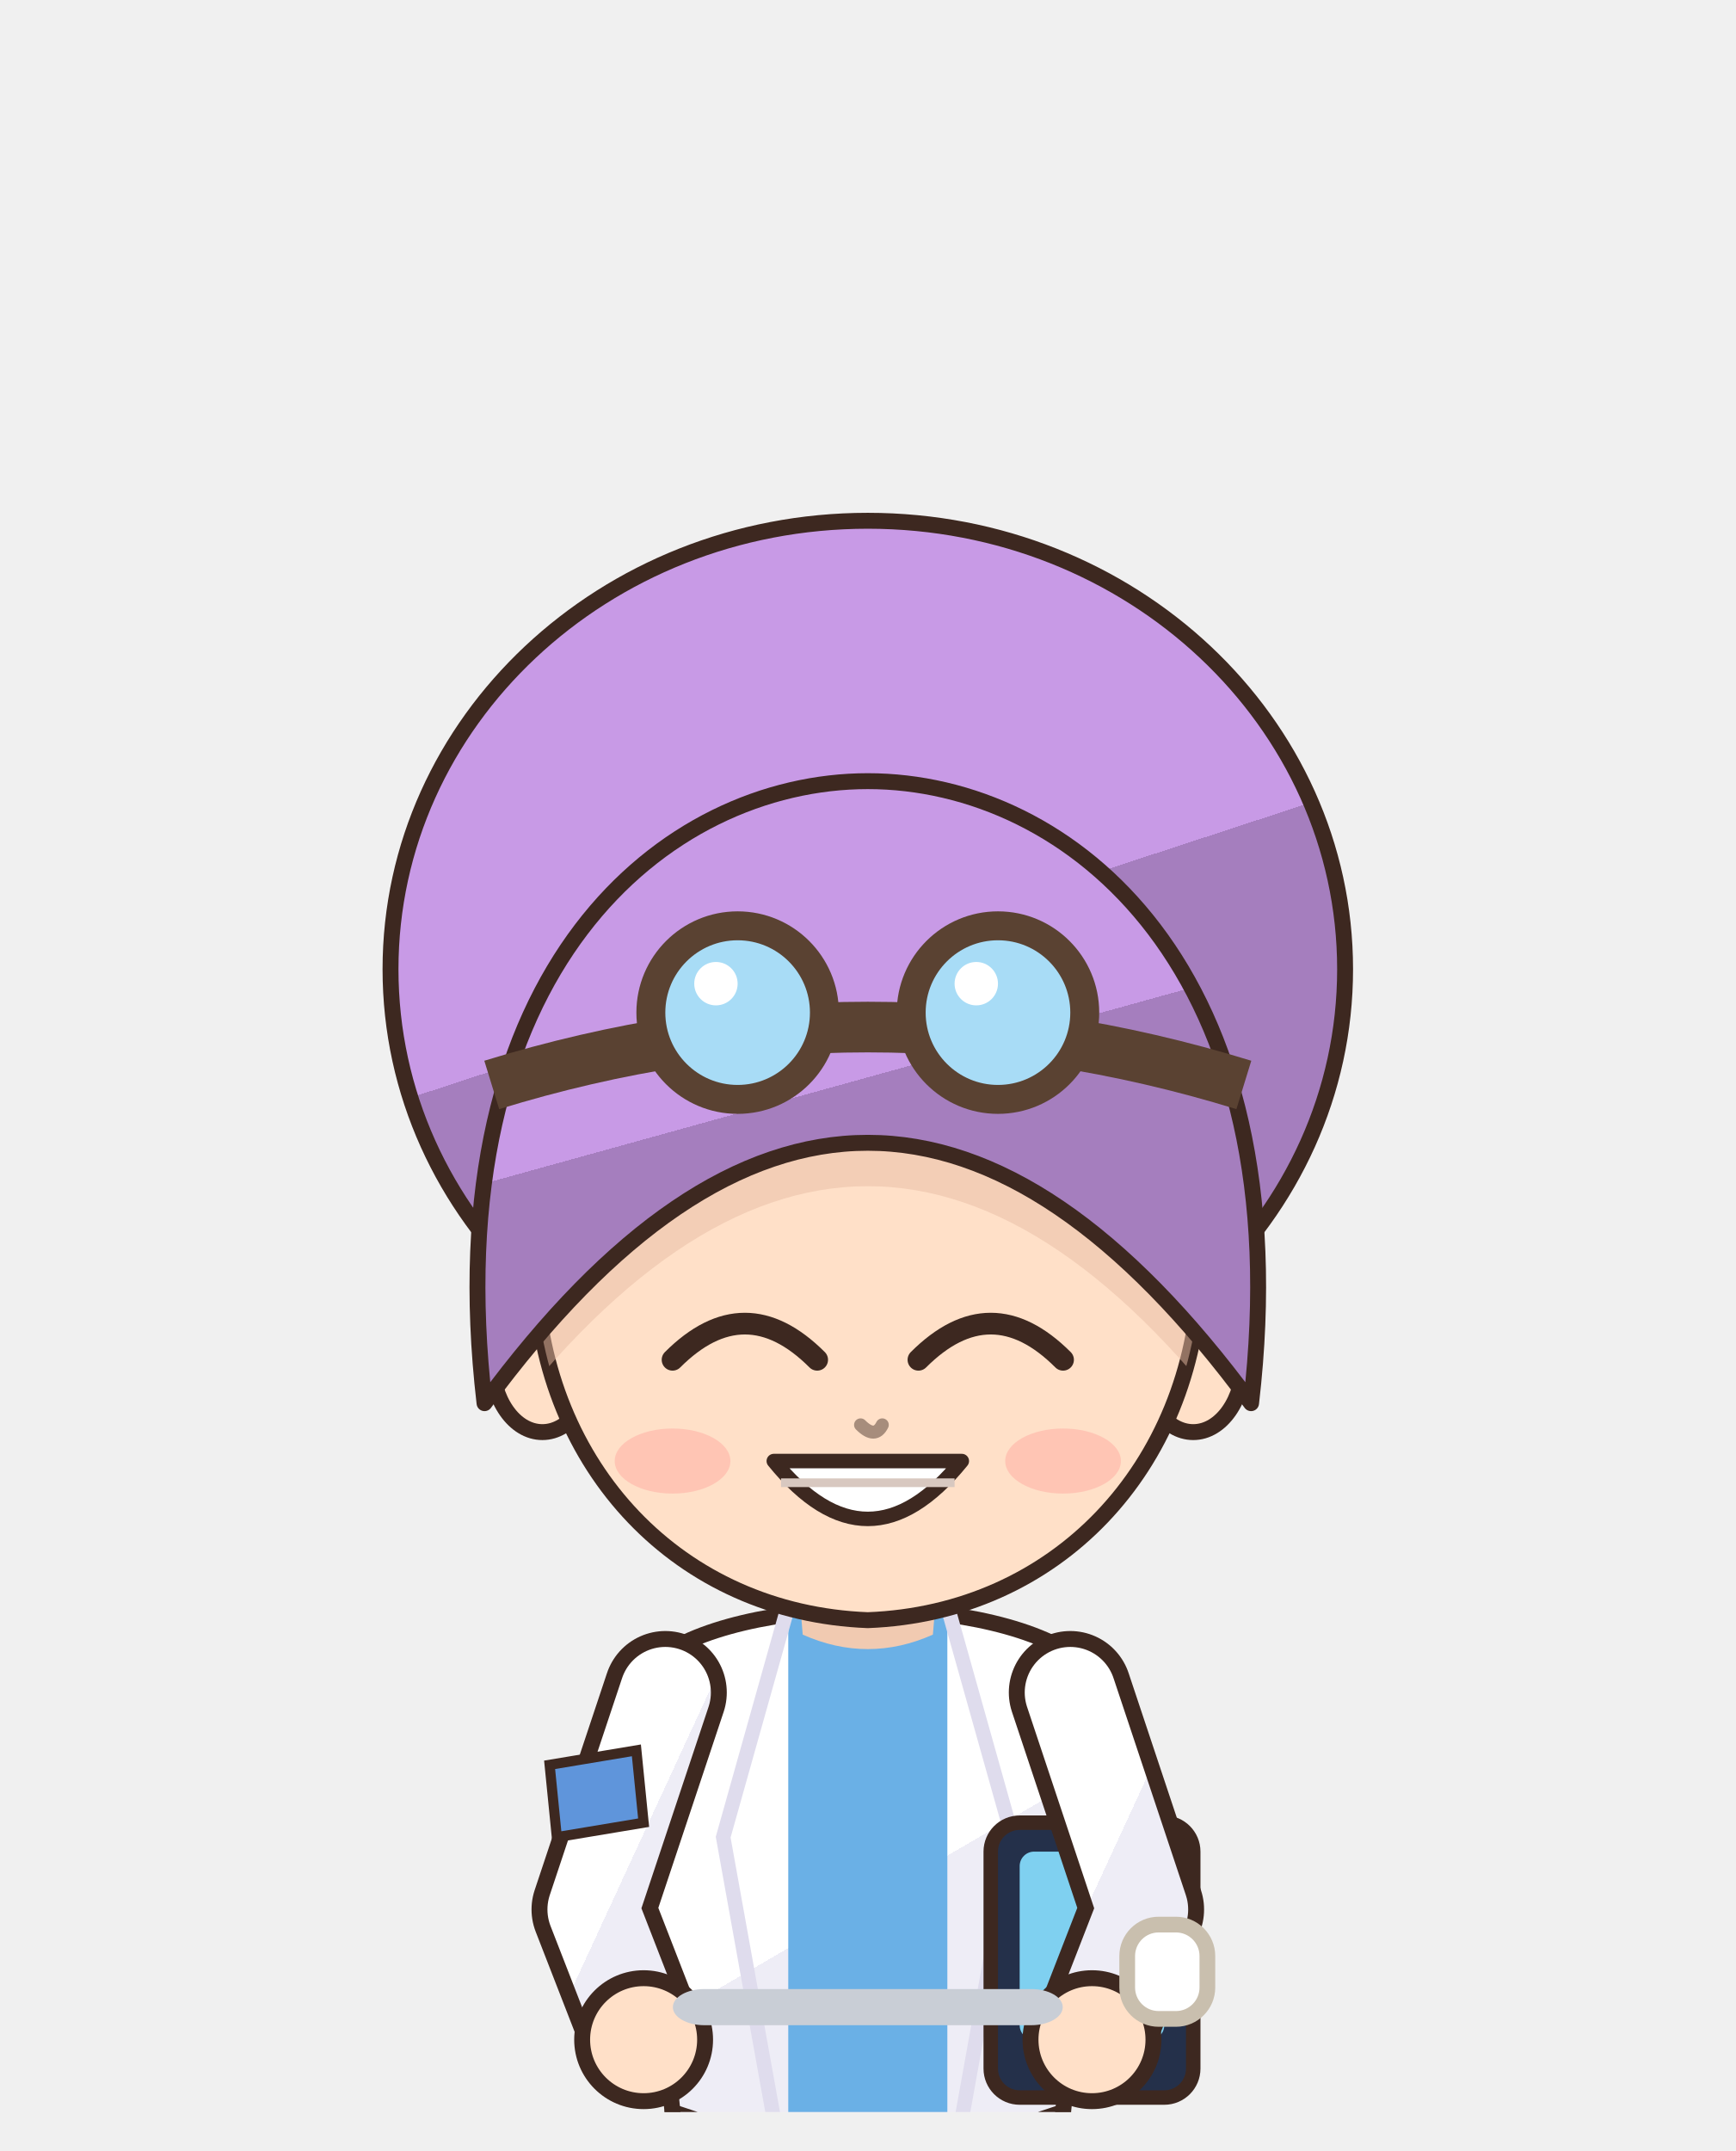
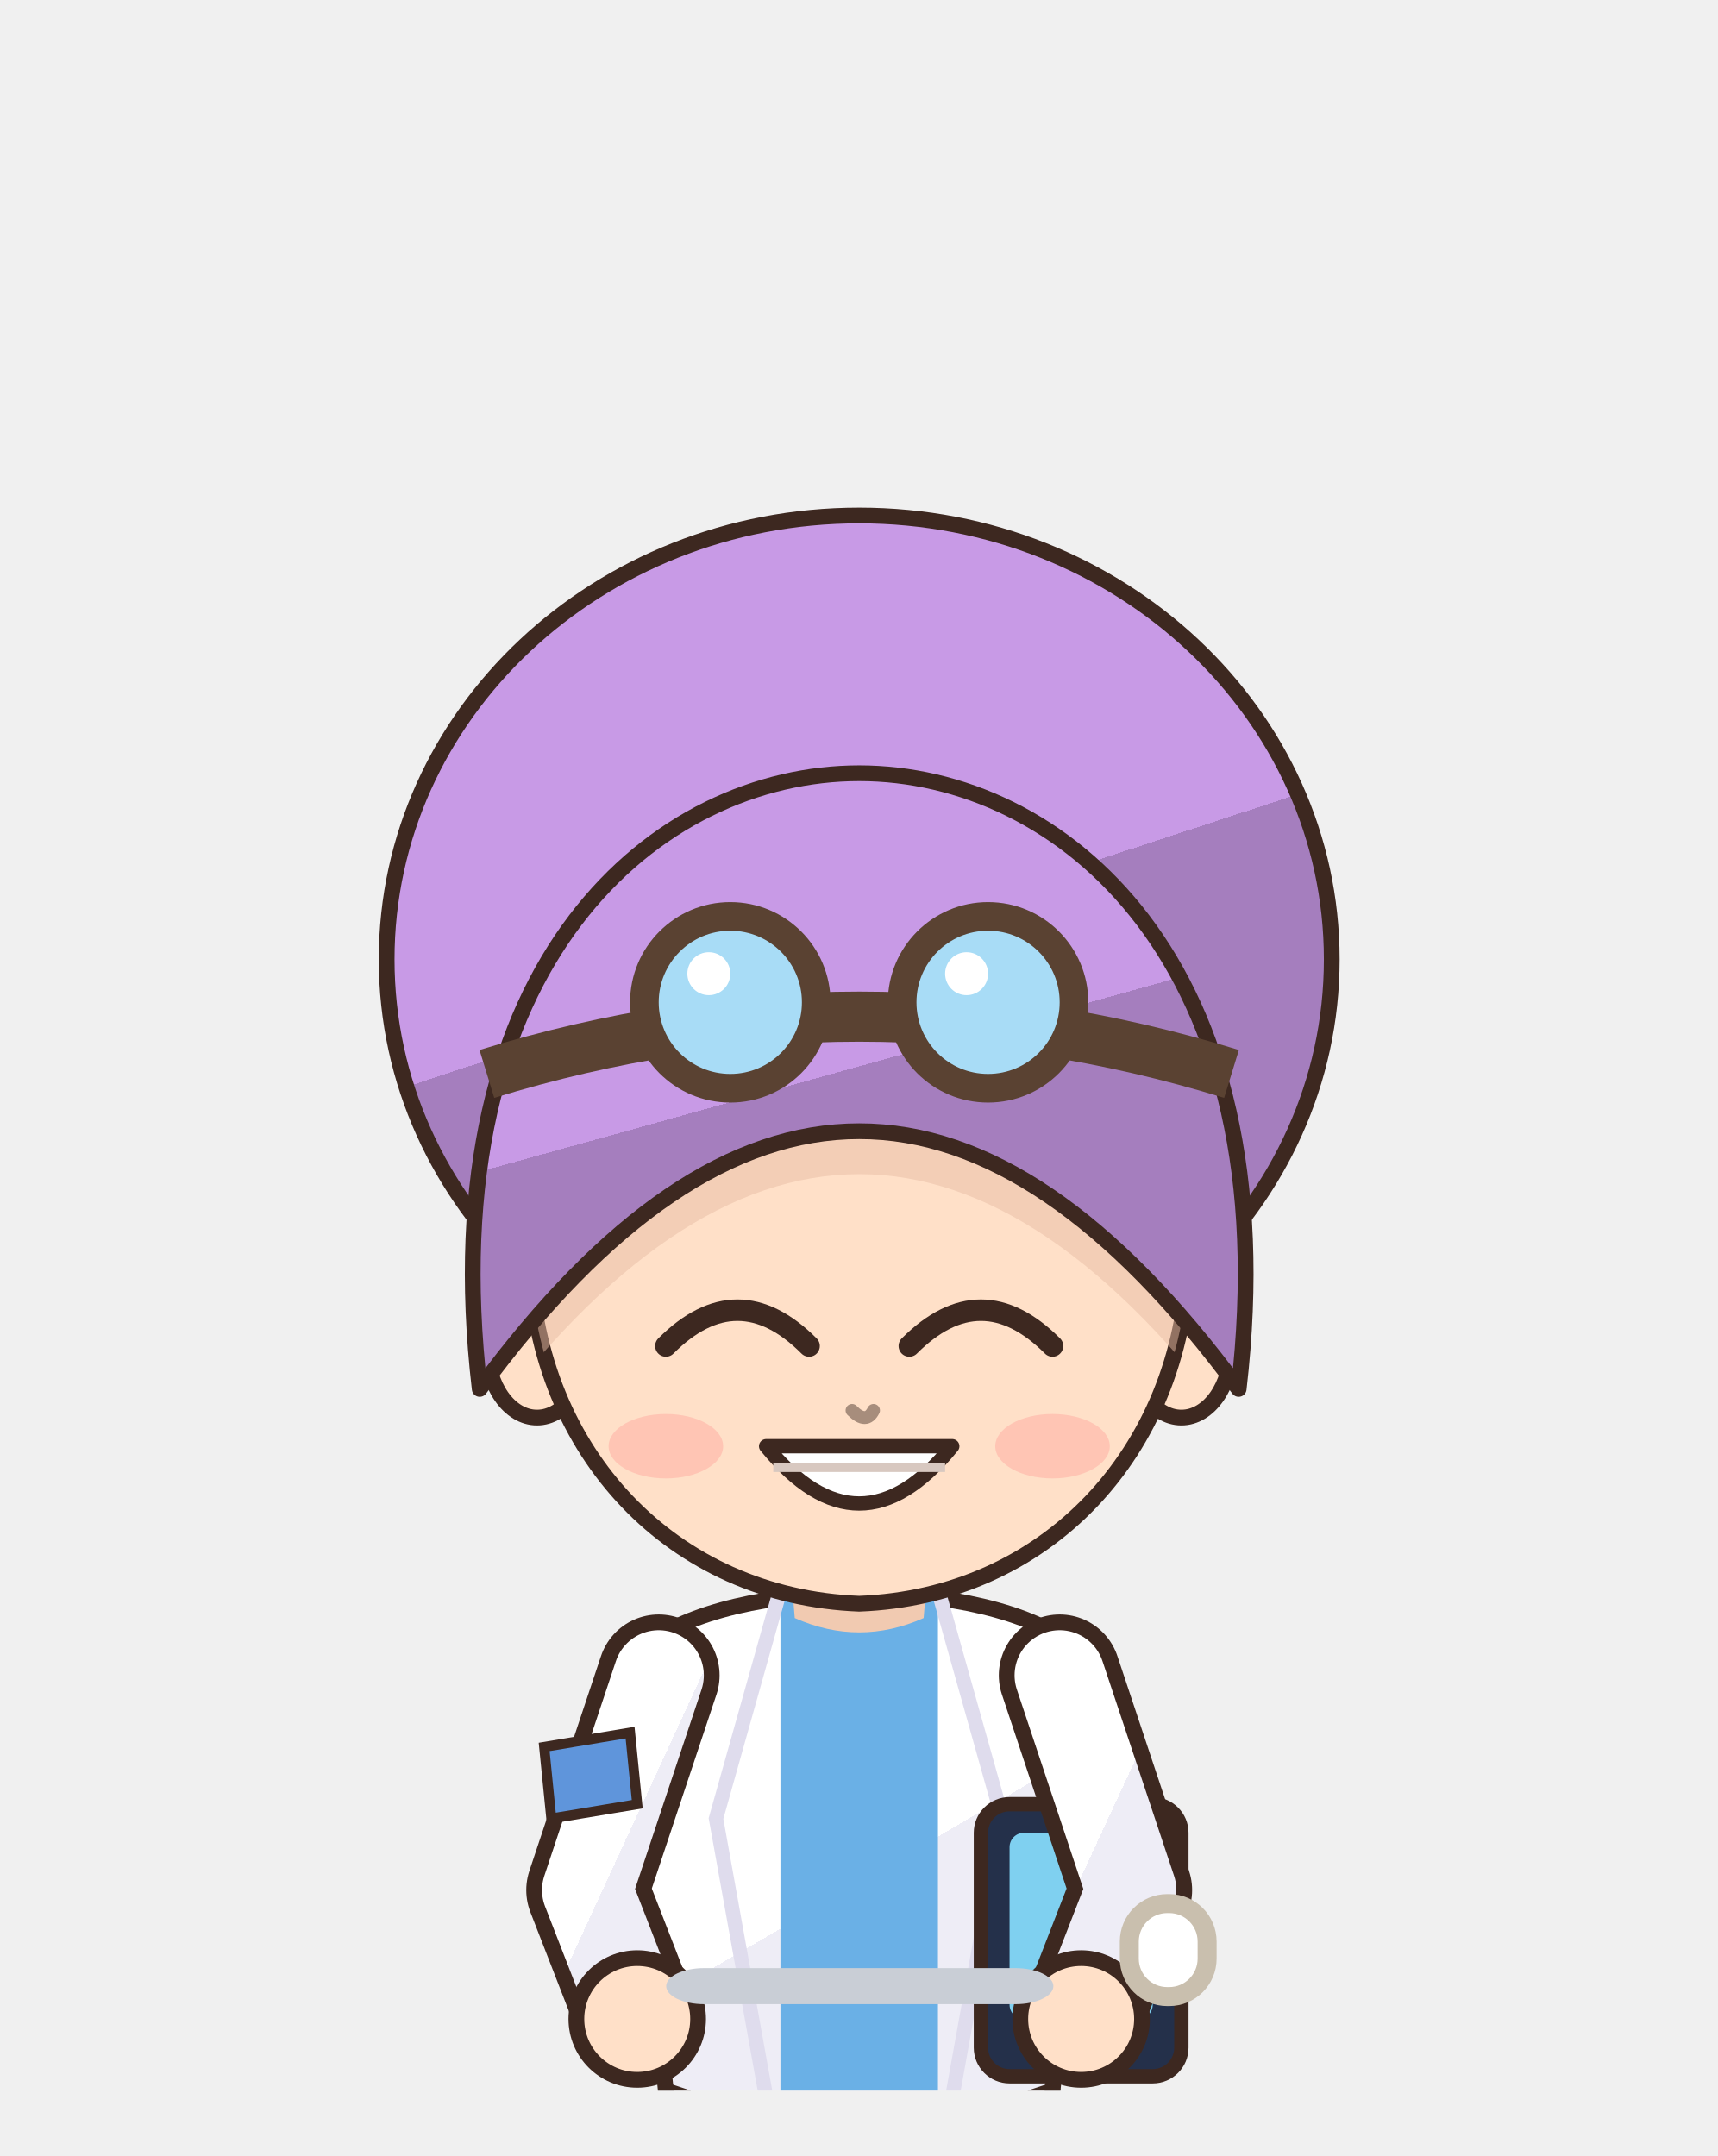
- <svg xmlns="http://www.w3.org/2000/svg" viewBox="593.1 277.2 110.4 136.8" width="110.4" height="136.8">
-   <svg x="593.1" y="277.2" viewBox="-120 -180 240 292" width="110.4" height="134.32">
+ <svg xmlns="http://www.w3.org/2000/svg" viewBox="567.4 300.4 90.5 113.6" width="90.5" height="113.6">
+   <svg x="567.4" y="300.4" viewBox="-120 -180 240 292" width="90.537" height="110.153">
    <defs>
      <linearGradient id="hair38" x1="0" y1="0" x2=".35" y2="1">
        <stop offset="0" stop-color="#c89ae6" />
        <stop offset=".58" stop-color="#c89ae6" />
        <stop offset=".58" stop-color="#a57ebe" />
        <stop offset="1" stop-color="#a57ebe" />
      </linearGradient>
      <radialGradient id="skin38" cx=".4" cy=".32" r=".85">
        <stop offset="0" stop-color="#ffe0c8" />
        <stop offset=".84" stop-color="#ffe0c8" />
        <stop offset=".84" stop-color="#f1cab1" />
        <stop offset="1" stop-color="#f1cab1" />
      </radialGradient>
      <linearGradient id="cloth38" x1="0" y1="0" x2=".45" y2="1">
        <stop offset="0" stop-color="#ffffff" />
        <stop offset=".6" stop-color="#ffffff" />
        <stop offset=".6" stop-color="#eeedf6" />
        <stop offset="1" stop-color="#eeedf6" />
      </linearGradient>
      <linearGradient id="iris38" x1="0" y1="0" x2="0" y2="1">
        <stop offset="0" stop-color="#28213e" />
        <stop offset=".5" stop-color="#5a4a8a" />
        <stop offset="1" stop-color="#a49bbe" />
      </linearGradient>
      <linearGradient id="straw38" x1="0" y1="0" x2=".3" y2="1">
        <stop offset="0" stop-color="#ffe39a" />
        <stop offset=".58" stop-color="#ffe39a" />
        <stop offset=".58" stop-color="#e9b456" />
        <stop offset="1" stop-color="#e9b456" />
      </linearGradient>
      <clipPath id="face38">
        <path d="M -46,-4 C -47,-38 -25,-55 0,-55 C 25,-55 47,-38 46,-4 C 45,23 26,43 0,44 C -26,43 -45,23 -46,-4 Z" />
      </clipPath>
    </defs>
    <ellipse cx="0" cy="-46" rx="66" ry="62" fill="url(#hair38)" stroke="#3d2820" stroke-width="2.2" stroke-linejoin="round" />
    <rect x="-23" y="118" width="20" height="84" rx="8" fill="#3b4258" stroke="#3d2820" stroke-width="2.2" stroke-linejoin="round" />
    <ellipse cx="-13" cy="205" rx="14" ry="7" fill="#3a2a24" stroke="#3d2820" stroke-width="2.2" stroke-linejoin="round" />
    <rect x="3" y="118" width="20" height="84" rx="8" fill="#3b4258" stroke="#3d2820" stroke-width="2.2" stroke-linejoin="round" />
    <ellipse cx="13" cy="205" rx="14" ry="7" fill="#3a2a24" stroke="#3d2820" stroke-width="2.2" stroke-linejoin="round" />
    <path d="M -30,50 C -34,68 -28,94 -26,124 L 26,124 C 28,94 34,68 30,50 C 18,40 -18,40 -30,50 Z" fill="url(#cloth38)" stroke="#3d2820" stroke-width="2.2" stroke-linejoin="round" />
    <path d="M -11,42 L 11,42 L 11,124 L -11,124 Z" fill="#6ab0e6" />
    <path d="M -11,42 L -20,74 L -11,124 M 11,42 L 20,74 L 11,124" stroke="#dfdced" stroke-width="2" fill="none" />
    <path d="M -27,112 L -36,166 L -10,166 L -9,118 Z M 27,112 L 36,166 L 10,166 L 9,118 Z" fill="url(#cloth38)" stroke="#3d2820" stroke-width="2.2" stroke-linejoin="round" />
    <rect x="17" y="72" width="28" height="38" rx="4" fill="#24304a" stroke="#3d2820" stroke-width="2" />
    <rect x="21" y="76" width="20" height="26" rx="2" fill="#7fd0f0" />
    <path d="M -28,54 L -38,84 L -31,102" stroke="#3d2820" stroke-width="17" fill="none" stroke-linecap="round" stroke-linejoin="round" />
    <path d="M -28,54 L -38,84 L -31,102" stroke="url(#cloth38)" stroke-width="12.6" fill="none" stroke-linecap="round" stroke-linejoin="round" />
    <path d="M 28,54 L 38,84 L 31,102" stroke="#3d2820" stroke-width="17" fill="none" stroke-linecap="round" stroke-linejoin="round" />
    <path d="M 28,54 L 38,84 L 31,102" stroke="url(#cloth38)" stroke-width="12.6" fill="none" stroke-linecap="round" stroke-linejoin="round" />
    <circle cx="-31" cy="102" r="8.5" fill="url(#skin38)" stroke="#3d2820" stroke-width="2.2" />
    <circle cx="31" cy="102" r="8.5" fill="url(#skin38)" stroke="#3d2820" stroke-width="2.2" />
    <path d="M -44,64 L -32,62 L -31,72 L -43,74 Z" fill="#5f95db" stroke="#3d2820" stroke-width="1.4" />
    <path d="M -10,34 L 10,34 L 9,46 Q 0,50 -9,46 Z" fill="#f1cab1" />
    <ellipse cx="-45" cy="8" rx="7" ry="10" fill="url(#skin38)" stroke="#3d2820" stroke-width="2.2" stroke-linejoin="round" />
    <ellipse cx="45" cy="8" rx="7" ry="10" fill="url(#skin38)" stroke="#3d2820" stroke-width="2.2" stroke-linejoin="round" />
    <path d="M -46,-4 C -47,-38 -25,-55 0,-55 C 25,-55 47,-38 46,-4 C 45,23 26,43 0,44 C -26,43 -45,23 -46,-4 Z" fill="url(#skin38)" stroke="#3d2820" stroke-width="2.2" stroke-linejoin="round" />
    <g clip-path="url(#face38)">
      <path d="M -53,14 C -60,-46 -28,-72 0,-72 C 28,-72 60,-46 53,14 Q 0,-58 -53,14 Z" transform="translate(0,6)" fill="#e7bca4" opacity=".5" />
    </g>
    <path d="M -27,8 Q -17,-2 -7,8" stroke="#3d2820" stroke-width="3" fill="none" stroke-linecap="round" />
    <path d="M 7,8 Q 17,-2 27,8" stroke="#3d2820" stroke-width="3" fill="none" stroke-linecap="round" />
    <path d="M -13,22 Q 0,38 13,22 Z" fill="#ffffff" stroke="#3d2820" stroke-width="2" stroke-linejoin="round" />
    <path d="M -12,25 L 12,25" stroke="#d8c8c0" stroke-width="1.2" />
    <ellipse cx="-27" cy="22" rx="8" ry="4.5" fill="#ff8c8c" opacity="0.32" />
    <ellipse cx="27" cy="22" rx="8" ry="4.5" fill="#ff8c8c" opacity="0.32" />
    <path d="M -1,17 Q 1,19 2,17" stroke="#a78d7c" stroke-width="1.8" fill="none" stroke-linecap="round" />
    <path d="M -53,14 C -60,-46 -28,-72 0,-72 C 28,-72 60,-46 53,14 Q 0,-58 -53,14 Z" fill="url(#hair38)" stroke="#3d2820" stroke-width="2.2" stroke-linejoin="round" />
    <path d="M -52,-30 Q 0,-46 52,-30" stroke="#5a4232" stroke-width="7" fill="none" />
    <circle cx="-18" cy="-40" r="12" fill="#a8dcf6" stroke="#5a4232" stroke-width="4" />
    <circle cx="-21" cy="-44" r="3" fill="#ffffff" />
    <circle cx="18" cy="-40" r="12" fill="#a8dcf6" stroke="#5a4232" stroke-width="4" />
    <circle cx="15" cy="-44" r="3" fill="#ffffff" />
  </svg>
-   <rect x="635.9" y="403.7" width="24.8" height="2.3" rx="2" fill="#c9ced6" />
-   <rect x="664.8" y="399.6" width="5.1" height="6.0" rx="2" fill="#ffffff" stroke="#c9bfae" />
+   <rect x="602.5" y="404.1" width="20.4" height="1.9" rx="2" fill="#c9ced6" />
+   <rect x="626.9" y="400.7" width="4.1" height="4.9" rx="2" fill="#ffffff" stroke="#c9bfae" />
</svg>
